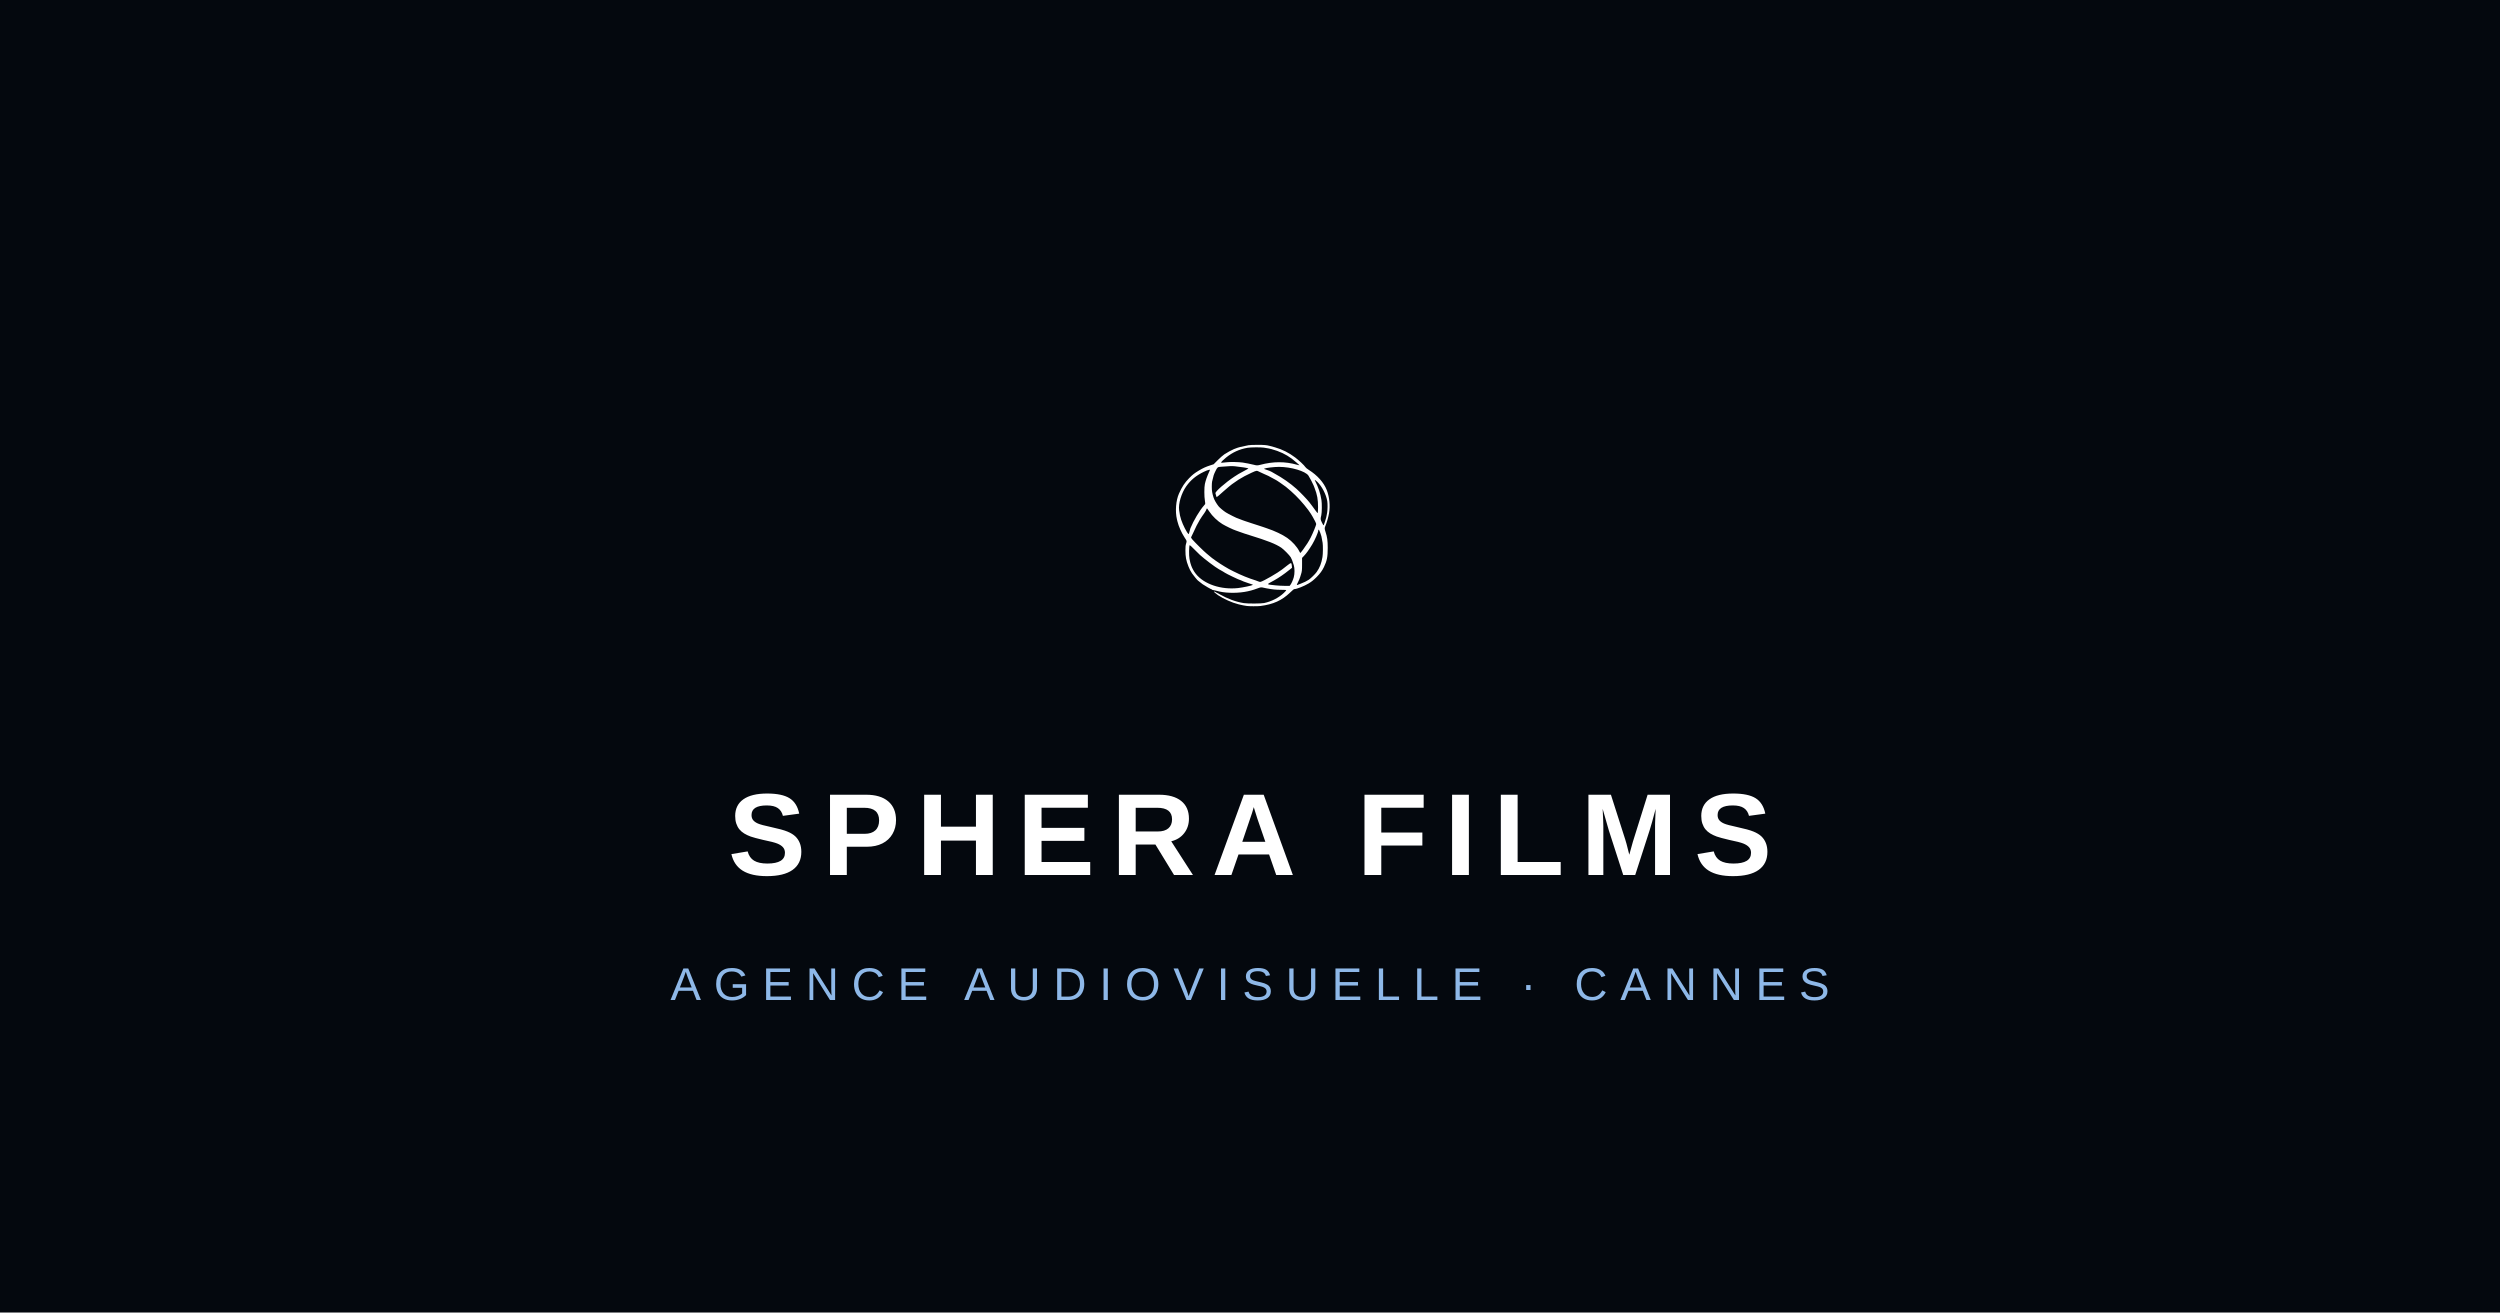
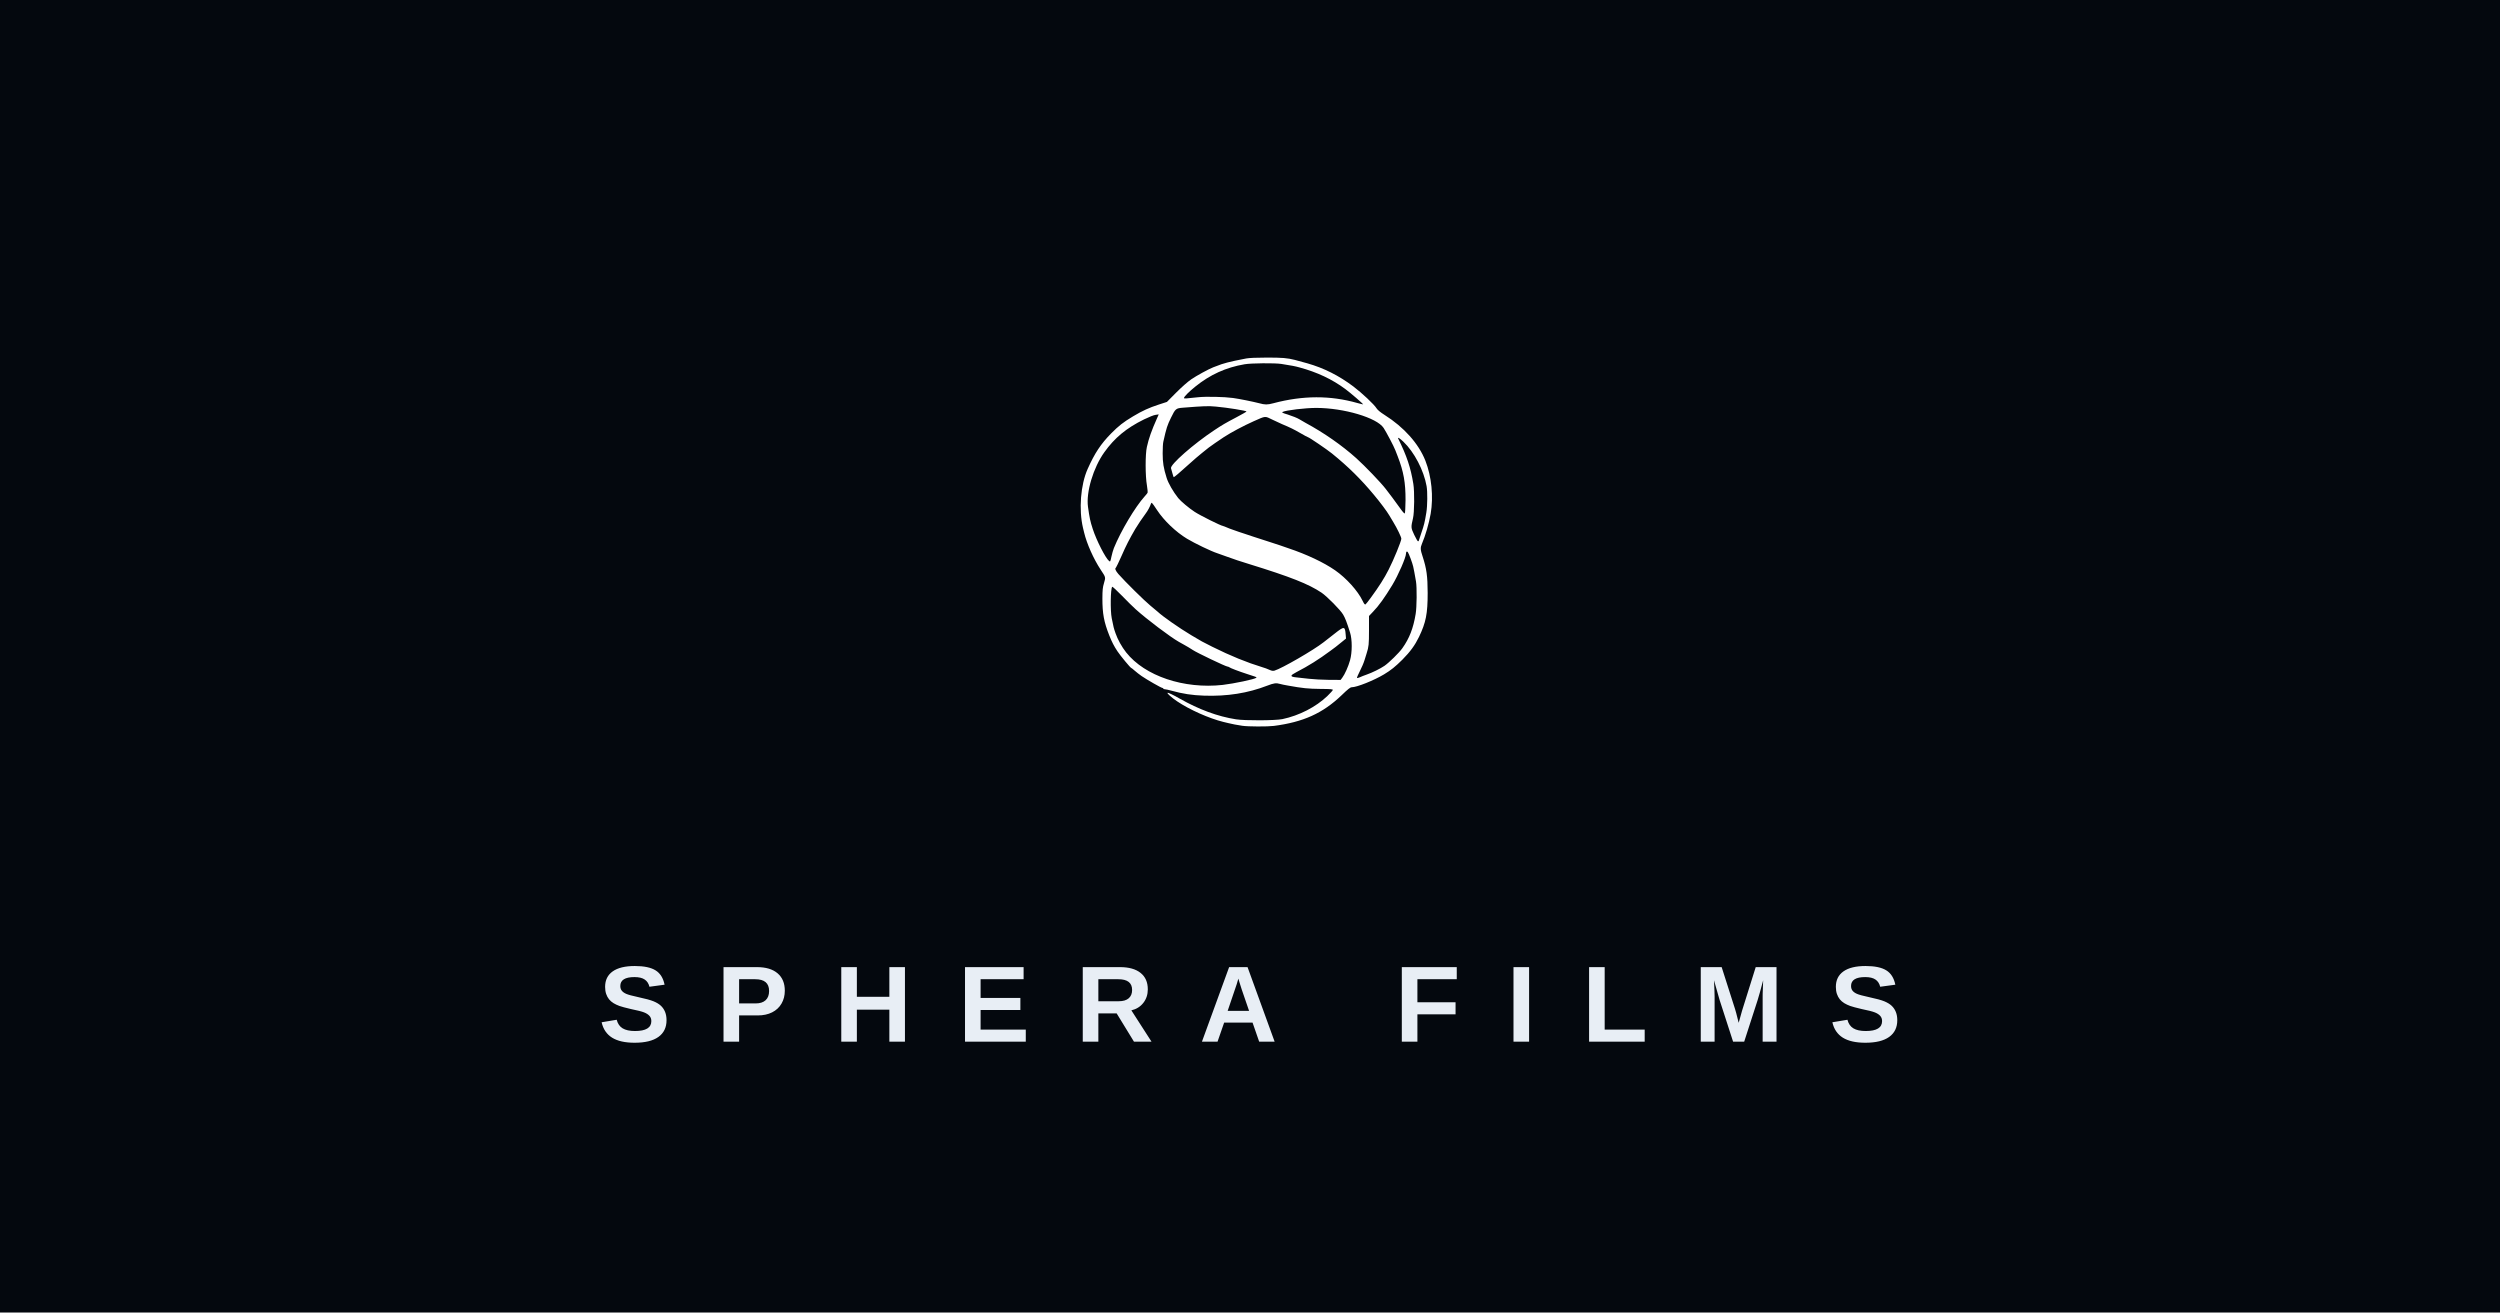
<svg xmlns="http://www.w3.org/2000/svg" width="1200" height="630" viewBox="0 0 1200 630">
  <rect width="1200" height="630" fill="#04080e" />
-   <g transform="translate(600 250) scale(0.14) translate(-1000 -1000)">
+   <g transform="translate(600 255) scale(0.32) translate(-1000 -1000)">
    <path fill="#ffffff" d="M988.5 1291.8 c-7.7 -1.1 -15.9 -2.7 -21 -4 -2.2 -0.5 -5.6 -1.4 -7.5 -1.8 -21.5 -5.3 -50.8 -18.4 -69.5 -31 -8 -5.4 -15.1 -11.7 -14.2 -12.6 0.6 -0.7 7.8 2.7 18.2 8.6 28.9 16.4 57 26.8 84.5 31.1 13 2.1 59 1.9 69.6 -0.3 25.2 -5.3 50.3 -18.2 67.5 -34.7 4.3 -4.2 8 -8.2 8.1 -9 0.3 -1.2 -2.8 -1.5 -18.7 -1.6 -18.2 -0.2 -26.5 -1 -48.5 -5 -4.7 -0.8 -10.1 -1.9 -12 -2.5 -5.8 -1.7 -9.3 -1.2 -19.1 2.6 -29.2 11.3 -60.1 16.2 -94.9 15 -17.8 -0.6 -31.6 -2.7 -49 -7.5 -4.1 -1.1 -8.5 -2.1 -9.7 -2.1 -1.3 0 -2.3 -0.4 -2.3 -1 0 -0.5 -0.6 -1 -1.4 -1 -1.7 0 -22.9 -12.1 -31.2 -17.8 -3.2 -2.2 -7.9 -5.9 -10.4 -8.1 -2.5 -2.2 -4.8 -4.1 -5.2 -4.1 -1.1 0 -16.4 -18.5 -20.6 -24.9 -5.1 -7.6 -8.4 -14.1 -12.2 -23.6 -8.1 -20.4 -10.4 -32.9 -10.4 -55.5 0.1 -13.2 0.4 -16.6 2.4 -23.3 2.6 -8.9 2.8 -8.3 -5.1 -20.2 -10.5 -15.9 -20.8 -39 -24.7 -55.5 -0.6 -2.5 -1.3 -5.6 -1.7 -7 -6.5 -27.5 -3.6 -64.9 7 -88.5 10.6 -23.7 19.7 -37.4 35 -53 11.7 -11.8 17.9 -16.7 33 -25.8 14.2 -8.5 23.9 -12.9 38.9 -17.8 l12 -3.9 13.8 -13.9 c8.5 -8.5 17.3 -16.3 22.7 -20 8 -5.5 26 -15.3 32.9 -18 11.3 -4.4 14.6 -5.5 21.2 -7.2 7.3 -1.9 14.1 -3.3 28.5 -6.1 4.6 -0.8 15.1 -1.3 31 -1.3 22.7 0 30.4 0.6 41.8 3.5 9.3 2.4 11.7 3.1 18.7 5.1 25.1 7.2 47.3 18.4 69 34.7 12.7 9.6 31.2 26.9 34.9 32.9 1.6 2.5 5.6 5.8 11.9 9.8 29.3 18.5 51.1 43 61.3 68.7 9.3 23.7 12.3 54 7.9 79.6 -2.6 14.6 -7.8 32.6 -13.1 45 -2.5 5.9 -2.4 8.8 1 19 6 18.4 7.5 29.4 7.6 54.7 0 31.2 -2.6 44.4 -13 66 -6 12.4 -13.1 22.2 -24.9 34.1 -10.7 10.6 -17 15.7 -27.6 22.1 -15.2 9.1 -40.7 19.3 -48.4 19.3 -2.1 0 -5.6 2.7 -15.2 12 -28.3 27.1 -57.6 40.3 -101.7 46 -9.4 1.2 -38.8 1.1 -47.2 -0.2z m-29.5 -61.3 c16.6 -1.9 48.5 -8.6 50.6 -10.8 0.8 -0.8 -1 -1.5 -14.1 -5.6 -11.5 -3.7 -25.6 -9 -26.9 -10.3 -0.6 -0.4 -1.6 -0.8 -2.3 -0.8 -2.6 0 -46.7 -21.1 -52.3 -25 -1.4 -1 -4.2 -2.7 -6.2 -3.9 -2.1 -1.1 -5.3 -2.9 -7 -4 -1.8 -1 -5.2 -2.9 -7.5 -4.2 -12.8 -7.2 -48.4 -34.1 -64.8 -48.9 -3.8 -3.4 -13.2 -12.6 -20.7 -20.4 -7.5 -7.7 -14 -13.7 -14.5 -13.3 -2.5 2.6 -3 35.5 -0.7 47.2 2.7 13.6 3 14.8 5.7 22.5 3.1 9.1 9.3 20.4 15.9 28.7 28.1 35.5 86.6 55.2 144.8 48.8z m179.4 -10.8 c3.7 -4.8 9.2 -17.1 11.7 -26.3 3.3 -11.7 3.3 -31 0 -41.4 -5 -15.9 -7.3 -21.7 -10.4 -27 -4 -6.9 -24.2 -27.3 -32.3 -32.8 -19.5 -13.1 -46.6 -23.8 -109.4 -43.2 -16.1 -5 -18.2 -5.7 -33 -11 -6.3 -2.3 -12.6 -4.5 -14 -5 -9.1 -2.9 -33.6 -14.7 -45.5 -21.8 -16.6 -10 -34.7 -27.3 -44.9 -42.9 -3.7 -5.7 -7.1 -10.5 -7.7 -10.8 -0.5 -0.4 -1.2 0.2 -1.5 1.2 -1.3 4.1 -4.8 10.7 -7.8 14.6 -4.1 5.4 -12.9 18.4 -15.7 23.3 -8.9 15.3 -13.9 25.1 -20.5 40.2 -4.2 9.5 -8.1 17.5 -8.5 17.8 -2 1.2 -0.6 4.6 3.7 9.6 9.7 11.1 39.3 40.3 47.9 47.3 5 4 9.9 8.1 11 9.2 7.4 7 31.8 24.1 50.5 35.3 15.5 9.3 16.3 9.7 31.5 17.3 27.3 13.6 51.6 23.5 75.5 30.8 3.8 1.1 5.6 1.8 11.2 4.2 2.5 1.1 4.5 1.3 6.5 0.8 10.9 -3.2 58.7 -30.8 73.7 -42.6 3.6 -2.7 11.2 -8.7 16.9 -13.2 14.1 -11.1 15.2 -11 16.2 1.5 l0.5 6.2 -6.3 5.1 c-9.3 7.6 -9.2 7.5 -17 13.2 -17.5 13 -33.2 22.8 -51 32 -10 5.2 -10 6.9 -0.2 7.9 3.9 0.4 12.4 1.4 19 2.1 6.6 0.8 20 1.5 29.7 1.6 l17.7 0.1 2.5 -3.3z m36.6 -4.7 c8.2 -2.8 20.7 -9 26.8 -13.2 6.9 -4.8 21.8 -19.4 26.7 -26.3 10.6 -14.9 16.4 -29.8 20 -51.5 1.7 -9.9 2 -39.7 0.5 -48.6 -2.1 -12.2 -3.2 -18 -4.2 -22.4 -1.1 -5.1 -6.6 -19.9 -8.1 -21.7 -1.3 -1.8 -2.7 -0.6 -2.7 2.2 0 5.7 -11.6 32.4 -20.5 47.1 -11.6 19.1 -20.2 31.1 -29 40.2 l-6 6.3 0 21.7 c0 20.7 -0.4 24.6 -3.5 34.2 -0.4 1.4 -1.8 5.9 -3.1 10 -1.2 4.1 -4.4 11.7 -7.1 16.8 -2.6 5.2 -4.6 9.7 -4.3 10.2 0.3 0.4 2.2 0 4.3 -1 2 -0.9 6.6 -2.8 10.2 -4z m6 -115 c12.6 -17.2 20.3 -29.3 27 -42.5 7.4 -14.4 19 -42.7 19 -46.3 0 -2.5 -6.2 -15.3 -12.2 -25.2 -2.2 -3.6 -4.9 -8.1 -6 -10 -3.3 -5.7 -13.2 -19 -22.9 -30.6 -19.6 -23.6 -38.5 -42.2 -62.9 -62 -7.5 -6.1 -34.5 -24.4 -35.9 -24.4 -0.5 0 -5.7 -2.8 -11.7 -6.3 -9.7 -5.6 -15.2 -8.3 -27.4 -13.4 -1.9 -0.8 -8.2 -3.8 -14 -6.5 -12.1 -5.9 -9.9 -6 -28.5 2.2 -15.4 6.9 -33.6 16.6 -44.7 23.8 -6.8 4.4 -20.4 13.9 -22.7 15.7 -0.9 0.8 -5.4 4.4 -10.1 8.1 -4.7 3.7 -13 10.9 -18.5 15.9 -15 13.6 -23.5 20.8 -24 20.4 -0.2 -0.3 -1.1 -2.9 -1.9 -5.9 -0.8 -3 -1.8 -6.4 -2.1 -7.5 -1.5 -5.4 33.9 -36.5 65 -57.1 11.9 -7.9 16.3 -10.5 33.4 -19.5 8 -4.2 14.6 -8 14.8 -8.5 0.4 -1.2 -29 -5.9 -46 -7.4 -11.3 -1.1 -18.1 -0.8 -49.6 1.7 -10.1 0.8 -11.1 1.6 -17.5 14.8 -5.8 11.9 -6.8 14.8 -11.6 36.2 -0.6 2.3 -1 10.2 -1 17.5 0 14 1.3 21.8 5.9 36.6 2.4 7.9 9.9 21 17.4 30.4 3.8 4.8 16.5 15.4 24.7 20.7 8.5 5.6 39.8 21.1 42.3 21.1 0.4 0 2.6 0.9 5 1.9 2.3 1.1 7.1 2.9 10.7 4.1 3.6 1.2 7.4 2.5 8.5 3 1.1 0.4 4.3 1.5 7 2.3 2.8 0.9 9.5 3.1 15 5 5.5 1.9 16.1 5.3 23.5 7.6 7.4 2.4 14.5 4.6 15.6 5.1 1.2 0.5 7 2.5 13 4.5 27.7 9.3 53.1 21.3 70.1 33.1 16.9 11.8 34 30.7 41.3 45.9 2 4.2 3.1 5.6 4.2 5.3 0.5 -0.2 4 -4.6 7.8 -9.8z m-385.2 -74.7 c10.5 -25.8 31.9 -61.7 46.2 -77.6 1.9 -2.1 3.9 -4.5 4.3 -5.3 0.4 -0.8 0 -5.8 -0.9 -11.1 -2.5 -13.9 -2.6 -46.7 -0.1 -57.7 2.9 -13 7.1 -24.9 15.2 -43 l2.6 -5.9 -4.7 0.7 c-2.7 0.3 -10.1 3.3 -17.3 6.8 -26.6 13.1 -44.1 27.6 -59.6 49.3 -16.6 23.2 -27.6 60 -24.5 82 2.3 16.4 3.3 21.3 7.1 33 5.7 17.5 19.3 44.1 24.7 48.3 1.5 1.2 1.9 0.5 3.3 -6.5 0.9 -4.3 2.6 -10.2 3.7 -13z m457.2 -10.6 c0 -0.2 1.8 -5.6 4 -12.1 4.1 -11.9 5 -15.4 7.5 -30.6 1.7 -10 1.9 -31.2 0.4 -39.6 -4.2 -23.8 -18.5 -51.1 -34.8 -66.7 -5.1 -4.9 -9 -7.4 -7.9 -4.9 13.1 26.5 18.8 43.7 22.8 68.1 1.9 11.3 1.6 43 -0.5 51.6 -3.2 13.7 -3.2 14.2 1.8 24.8 2.5 5.3 5.1 9.7 5.6 9.7 0.6 0 1.1 -0.1 1.1 -0.3z m-19.7 -61.3 c0.1 -26.2 -2.8 -42.7 -11.8 -65.9 -1.5 -3.8 -3 -7.9 -3.5 -9 -2.2 -5.9 -13.5 -27.2 -17.6 -33.5 -10.1 -15.3 -59.7 -30 -101.1 -30 -16.4 0 -45.7 3.5 -50.3 6 -1.6 0.9 -0.2 1.6 7.5 3.9 6.7 2.1 14.9 5.4 17.5 7.1 1.4 0.9 5.7 3.4 9.5 5.5 27.4 14.8 54.2 33.5 75.9 52.9 13.1 11.8 37.1 36.8 44.2 46.1 2.1 2.8 6.5 8.6 9.9 13 3.3 4.4 8.7 11.7 11.9 16.3 3.7 5.3 6.2 8 6.8 7.4 0.5 -0.5 1 -9.4 1.1 -19.8z m-198.3 -145.4 c44.4 -11.8 85.3 -11.9 125.9 -0.4 4.7 1.3 8.6 2.2 8.8 2.1 0.5 -0.5 -19.2 -17.5 -26.7 -23 -19.6 -14.6 -42.3 -25.3 -69 -32.5 -7 -1.9 -10.7 -2.6 -27.1 -5.2 -10 -1.5 -44.8 -1.2 -54.9 0.5 -28.2 4.8 -51.8 15.6 -74 33.5 -9.8 7.9 -17 15.2 -17 17.1 0 1.1 1.5 1.1 21 -1.1 11.6 -1.3 39.4 -0.7 52.5 1.1 10 1.4 29.7 5.4 39 7.8 9.1 2.5 12.4 2.5 21.5 0.1z" />
  </g>
-   <text x="600" y="420" fill="#ffffff" font-family="Syne, Arial, sans-serif" font-size="56" font-weight="600" letter-spacing="0.14em" text-anchor="middle">SPHERA FILMS</text>
-   <text x="600" y="480" fill="#8eb8e8" font-family="Syne, Arial, sans-serif" font-size="22" font-weight="500" letter-spacing="0.28em" text-anchor="middle">AGENCE AUDIOVISUELLE · CANNES</text>
+   <text x="600" y="500" fill="#e8eef5" font-family="Syne, Arial, sans-serif" font-size="52" font-weight="600" letter-spacing="0.42em" text-transform="uppercase" text-anchor="middle" text-indent="0.42em">SPHERA FILMS</text>
</svg>
